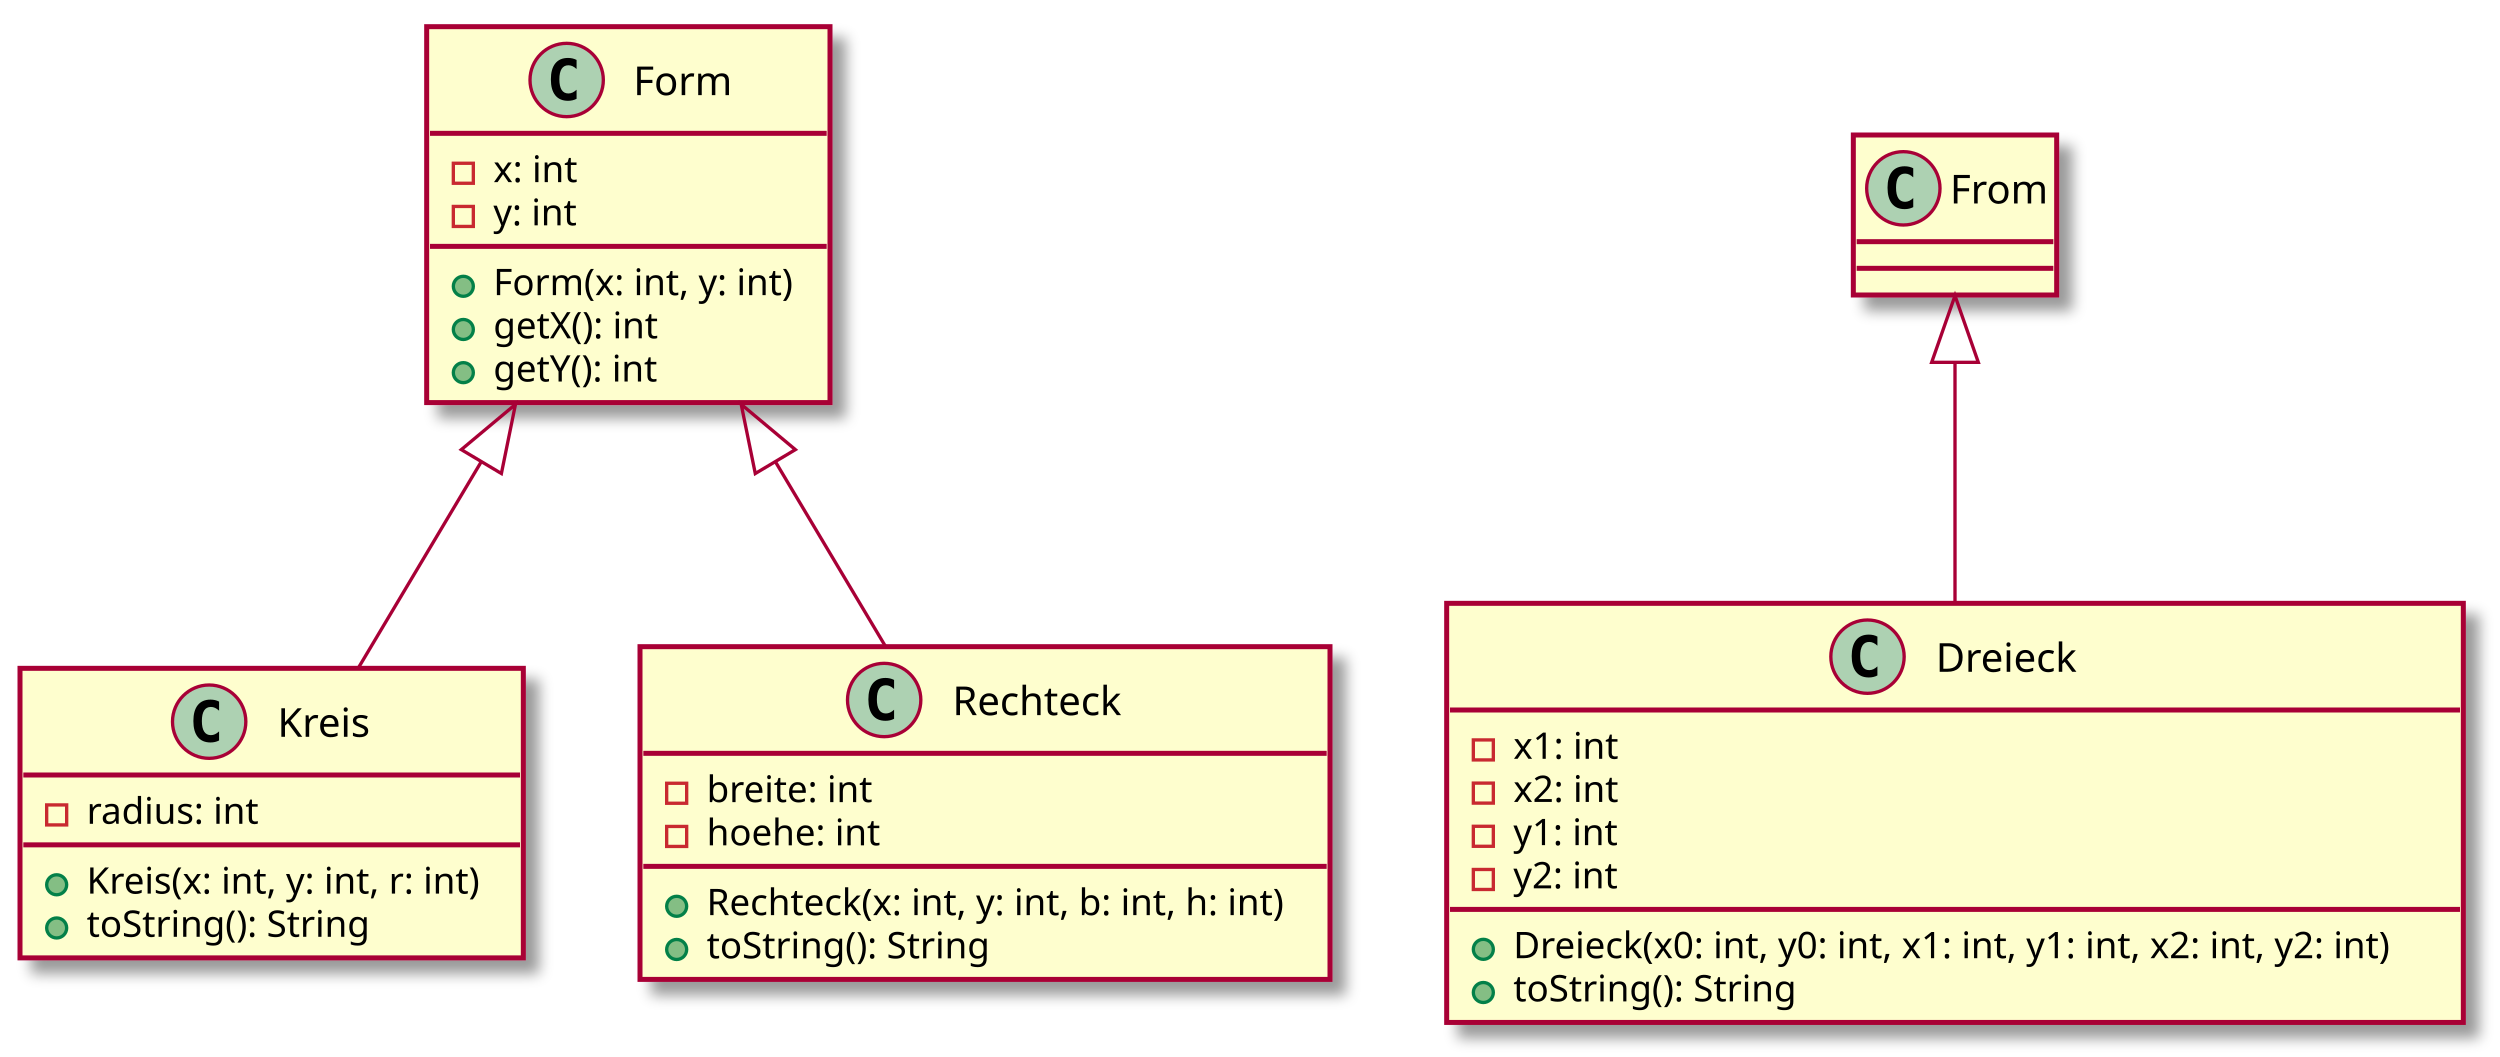
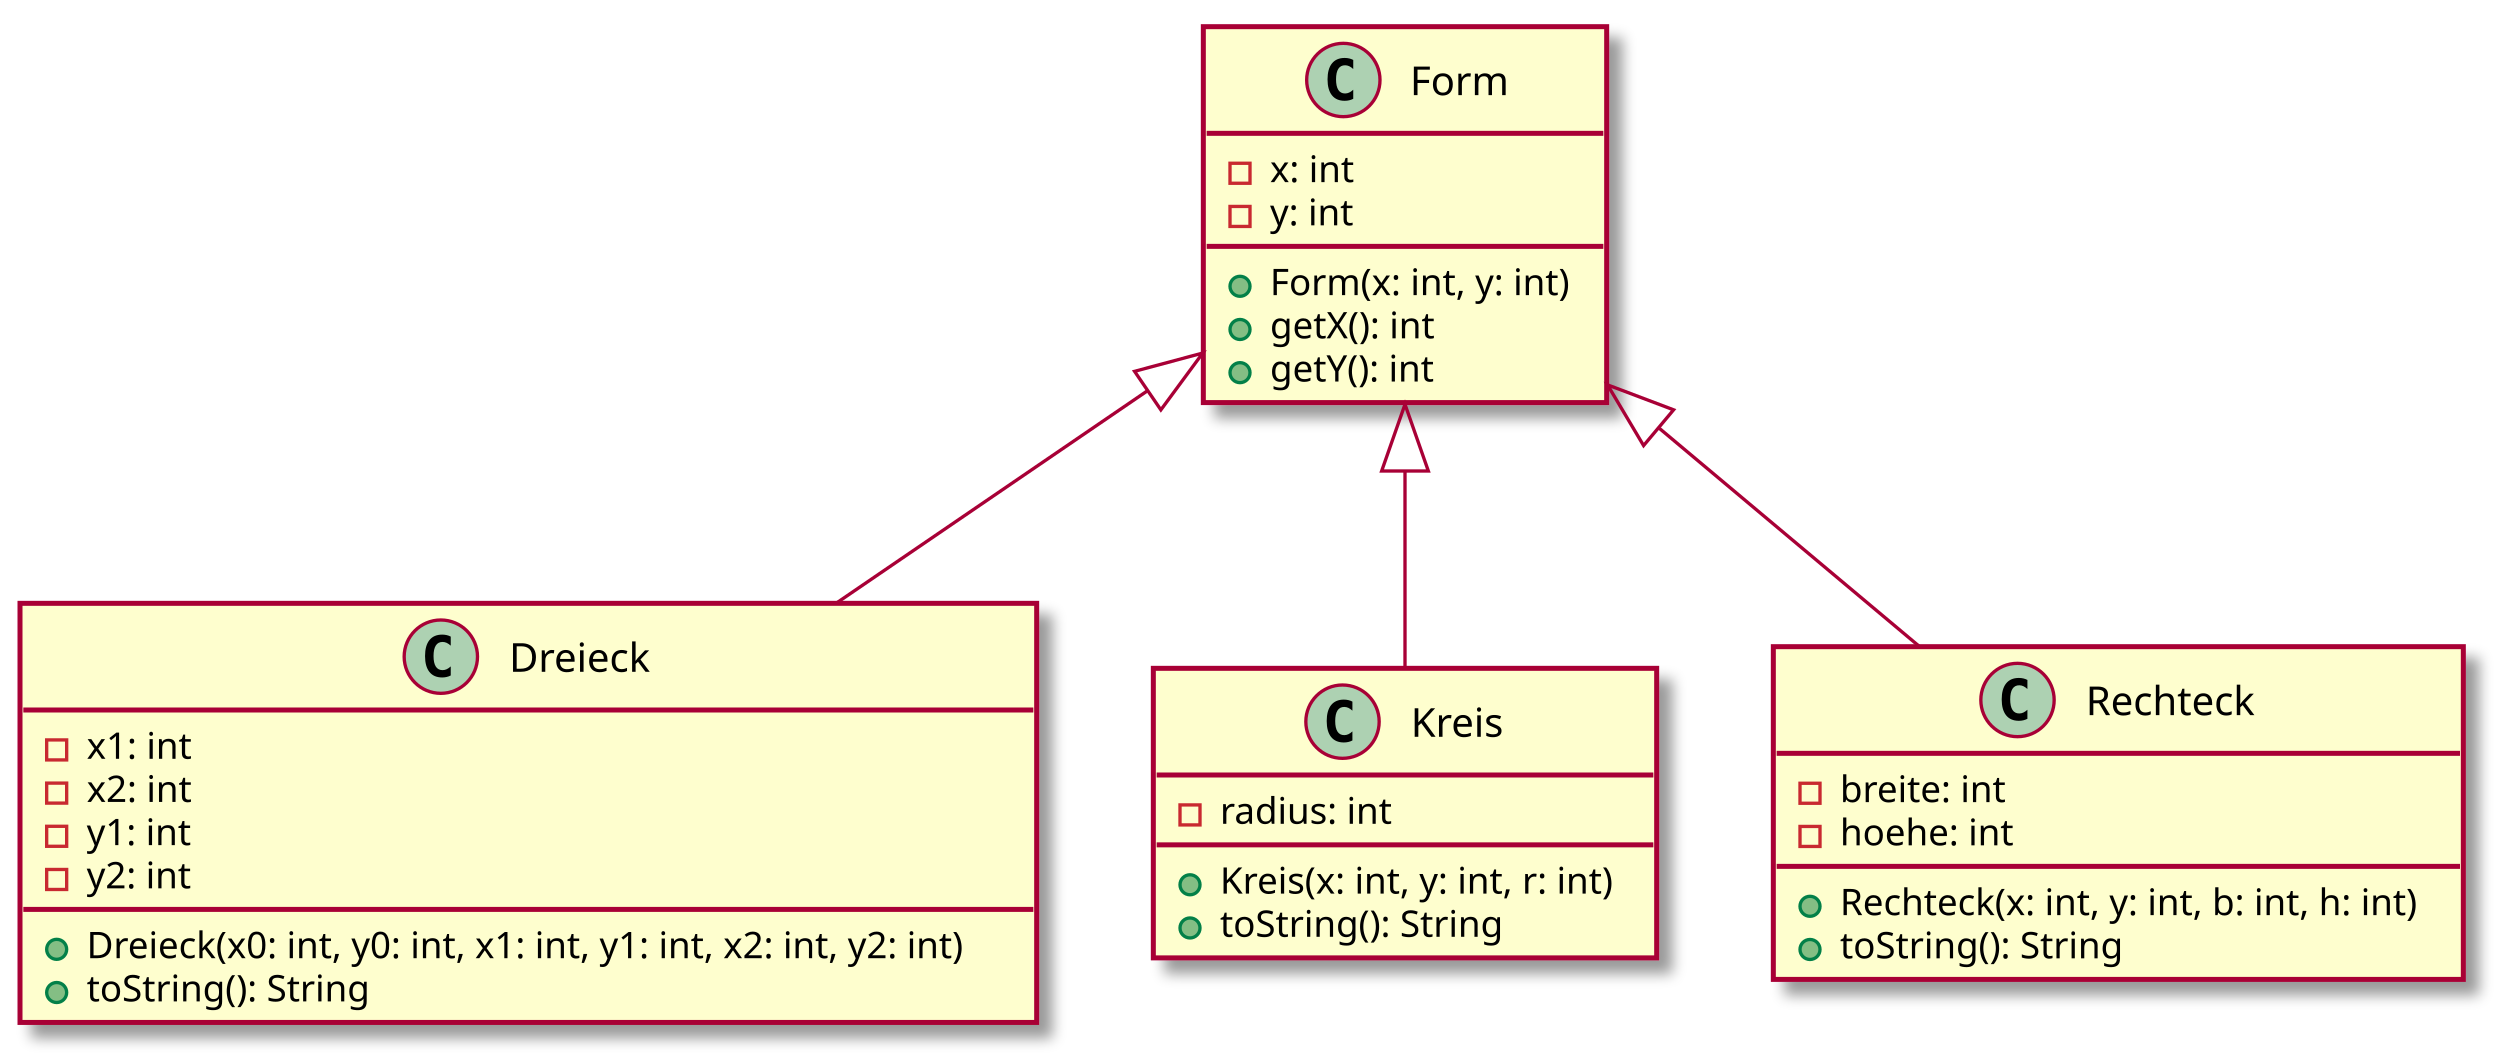
<svg xmlns="http://www.w3.org/2000/svg" contentScriptType="application/ecmascript" contentStyleType="text/css" height="317px" preserveAspectRatio="none" style="width:750px;height:317px;" version="1.1" viewBox="0 0 750 317" width="750px" zoomAndPan="magnify">
  <defs>
-     <filter height="300%" id="f126trzc9q4k3q" width="300%" x="-1" y="-1">
+     <filter height="300%" id="f1u3u1jkmqjq38" width="300%" x="-1" y="-1">
      <feGaussianBlur result="blurOut" stdDeviation="2.0" />
      <feColorMatrix in="blurOut" result="blurOut2" type="matrix" values="0 0 0 0 0 0 0 0 0 0 0 0 0 0 0 0 0 0 .4 0" />
      <feOffset dx="4.0" dy="4.0" in="blurOut2" result="blurOut3" />
      <feBlend in="SourceGraphic" in2="blurOut3" mode="normal" />
    </filter>
  </defs>
  <g>
-     <rect fill="#FEFECE" filter="url(#f126trzc9q4k3q)" height="112.775" id="Form" style="stroke: #A80036; stroke-width: 1.5;" width="121" x="128" y="8" />
-     <ellipse cx="170" cy="24" fill="#ADD1B2" rx="11" ry="11" style="stroke: #A80036; stroke-width: 1.0;" />
-     <path d="M172.973,29.643 Q172.392,29.942 171.753,30.091 Q171.114,30.241 170.408,30.241 Q167.901,30.241 166.582,28.589 Q165.262,26.937 165.262,23.816 Q165.262,20.686 166.582,19.035 Q167.901,17.383 170.408,17.383 Q171.114,17.383 171.761,17.532 Q172.409,17.682 172.973,17.98 L172.973,20.703 Q172.342,20.122 171.749,19.852 Q171.155,19.582 170.524,19.582 Q169.18,19.582 168.495,20.649 Q167.81,21.716 167.81,23.816 Q167.81,25.908 168.495,26.974 Q169.18,28.041 170.524,28.041 Q171.155,28.041 171.749,27.771 Q172.342,27.502 172.973,26.92 Z " />
-     <text fill="#000000" font-family="sans-serif" font-size="12" lengthAdjust="spacingAndGlyphs" textLength="29" x="190" y="28.535">Form</text>
-     <line style="stroke: #A80036; stroke-width: 1.5;" x1="129" x2="248" y1="40" y2="40" />
-     <rect fill="none" height="6" style="stroke: #C82930; stroke-width: 1.0;" width="6" x="136" y="48.977" />
-     <text fill="#000000" font-family="sans-serif" font-size="11" lengthAdjust="spacingAndGlyphs" textLength="27" x="148" y="54.635">x: int</text>
-     <rect fill="none" height="6" style="stroke: #C82930; stroke-width: 1.0;" width="6" x="136" y="61.933" />
-     <text fill="#000000" font-family="sans-serif" font-size="11" lengthAdjust="spacingAndGlyphs" textLength="26" x="148" y="67.59">y: int</text>
-     <line style="stroke: #A80036; stroke-width: 1.5;" x1="129" x2="248" y1="73.91" y2="73.91" />
-     <ellipse cx="139" cy="85.888" fill="#84BE84" rx="3" ry="3" style="stroke: #038048; stroke-width: 1.0;" />
-     <text fill="#000000" font-family="sans-serif" font-size="11" lengthAdjust="spacingAndGlyphs" textLength="95" x="148" y="88.545">Form(x: int, y: int)</text>
-     <ellipse cx="139" cy="98.843" fill="#84BE84" rx="3" ry="3" style="stroke: #038048; stroke-width: 1.0;" />
-     <text fill="#000000" font-family="sans-serif" font-size="11" lengthAdjust="spacingAndGlyphs" textLength="52" x="148" y="101.5">getX(): int</text>
-     <ellipse cx="139" cy="111.798" fill="#84BE84" rx="3" ry="3" style="stroke: #038048; stroke-width: 1.0;" />
-     <text fill="#000000" font-family="sans-serif" font-size="11" lengthAdjust="spacingAndGlyphs" textLength="52" x="148" y="114.455">getY(): int</text>
-     <rect fill="#FEFECE" filter="url(#f126trzc9q4k3q)" height="125.731" id="Dreieck" style="stroke: #A80036; stroke-width: 1.5;" width="305" x="434" y="181" />
-     <ellipse cx="560.25" cy="197" fill="#ADD1B2" rx="11" ry="11" style="stroke: #A80036; stroke-width: 1.0;" />
-     <path d="M563.223,202.643 Q562.642,202.942 562.003,203.091 Q561.364,203.241 560.658,203.241 Q558.151,203.241 556.832,201.589 Q555.512,199.937 555.512,196.816 Q555.512,193.686 556.832,192.035 Q558.151,190.383 560.658,190.383 Q561.364,190.383 562.011,190.532 Q562.659,190.682 563.223,190.981 L563.223,193.703 Q562.592,193.122 561.999,192.852 Q561.405,192.583 560.774,192.583 Q559.43,192.583 558.745,193.649 Q558.06,194.716 558.06,196.816 Q558.06,198.908 558.745,199.974 Q559.43,201.041 560.774,201.041 Q561.405,201.041 561.999,200.771 Q562.592,200.501 563.223,199.92 Z " />
-     <text fill="#000000" font-family="sans-serif" font-size="12" lengthAdjust="spacingAndGlyphs" textLength="44" x="580.75" y="201.535">Dreieck</text>
-     <line style="stroke: #A80036; stroke-width: 1.5;" x1="435" x2="738" y1="213" y2="213" />
-     <rect fill="none" height="6" style="stroke: #C82930; stroke-width: 1.0;" width="6" x="442" y="221.977" />
-     <text fill="#000000" font-family="sans-serif" font-size="11" lengthAdjust="spacingAndGlyphs" textLength="34" x="454" y="227.635">x1: int</text>
-     <rect fill="none" height="6" style="stroke: #C82930; stroke-width: 1.0;" width="6" x="442" y="234.933" />
-     <text fill="#000000" font-family="sans-serif" font-size="11" lengthAdjust="spacingAndGlyphs" textLength="34" x="454" y="240.59">x2: int</text>
-     <rect fill="none" height="6" style="stroke: #C82930; stroke-width: 1.0;" width="6" x="442" y="247.888" />
-     <text fill="#000000" font-family="sans-serif" font-size="11" lengthAdjust="spacingAndGlyphs" textLength="33" x="454" y="253.545">y1: int</text>
-     <rect fill="none" height="6" style="stroke: #C82930; stroke-width: 1.0;" width="6" x="442" y="260.843" />
-     <text fill="#000000" font-family="sans-serif" font-size="11" lengthAdjust="spacingAndGlyphs" textLength="33" x="454" y="266.5">y2: int</text>
-     <line style="stroke: #A80036; stroke-width: 1.5;" x1="435" x2="738" y1="272.82" y2="272.82" />
-     <ellipse cx="445" cy="284.798" fill="#84BE84" rx="3" ry="3" style="stroke: #038048; stroke-width: 1.0;" />
-     <text fill="#000000" font-family="sans-serif" font-size="11" lengthAdjust="spacingAndGlyphs" textLength="279" x="454" y="287.455">Dreieck(x0: int, y0: int, x1: int, y1: int, x2: int, y2: int)</text>
-     <ellipse cx="445" cy="297.753" fill="#84BE84" rx="3" ry="3" style="stroke: #038048; stroke-width: 1.0;" />
-     <text fill="#000000" font-family="sans-serif" font-size="11" lengthAdjust="spacingAndGlyphs" textLength="89" x="454" y="300.41">toString(): String</text>
-     <rect fill="#FEFECE" filter="url(#f126trzc9q4k3q)" height="48" id="From" style="stroke: #A80036; stroke-width: 1.5;" width="61" x="556" y="40.5" />
-     <ellipse cx="571" cy="56.5" fill="#ADD1B2" rx="11" ry="11" style="stroke: #A80036; stroke-width: 1.0;" />
-     <path d="M573.973,62.143 Q573.392,62.442 572.753,62.591 Q572.114,62.741 571.408,62.741 Q568.901,62.741 567.582,61.089 Q566.262,59.437 566.262,56.316 Q566.262,53.187 567.582,51.535 Q568.901,49.883 571.408,49.883 Q572.114,49.883 572.761,50.032 Q573.409,50.182 573.973,50.48 L573.973,53.203 Q573.342,52.622 572.749,52.352 Q572.155,52.083 571.524,52.083 Q570.18,52.083 569.495,53.149 Q568.81,54.216 568.81,56.316 Q568.81,58.408 569.495,59.474 Q570.18,60.541 571.524,60.541 Q572.155,60.541 572.749,60.271 Q573.342,60.002 573.973,59.42 Z " />
-     <text fill="#000000" font-family="sans-serif" font-size="12" lengthAdjust="spacingAndGlyphs" textLength="29" x="585" y="61.035">From</text>
-     <line style="stroke: #A80036; stroke-width: 1.5;" x1="557" x2="616" y1="72.5" y2="72.5" />
-     <line style="stroke: #A80036; stroke-width: 1.5;" x1="557" x2="616" y1="80.5" y2="80.5" />
-     <rect fill="#FEFECE" filter="url(#f126trzc9q4k3q)" height="86.865" id="Kreis" style="stroke: #A80036; stroke-width: 1.5;" width="151" x="6" y="200.5" />
-     <ellipse cx="62.75" cy="216.5" fill="#ADD1B2" rx="11" ry="11" style="stroke: #A80036; stroke-width: 1.0;" />
-     <path d="M65.723,222.143 Q65.142,222.442 64.503,222.591 Q63.864,222.741 63.158,222.741 Q60.651,222.741 59.331,221.089 Q58.012,219.437 58.012,216.316 Q58.012,213.186 59.331,211.535 Q60.651,209.883 63.158,209.883 Q63.864,209.883 64.511,210.032 Q65.159,210.182 65.723,210.481 L65.723,213.203 Q65.092,212.622 64.499,212.352 Q63.905,212.083 63.274,212.083 Q61.93,212.083 61.245,213.149 Q60.56,214.216 60.56,216.316 Q60.56,218.408 61.245,219.474 Q61.93,220.541 63.274,220.541 Q63.905,220.541 64.499,220.271 Q65.092,220.001 65.723,219.42 Z " />
-     <text fill="#000000" font-family="sans-serif" font-size="12" lengthAdjust="spacingAndGlyphs" textLength="29" x="83.25" y="221.035">Kreis</text>
-     <line style="stroke: #A80036; stroke-width: 1.5;" x1="7" x2="156" y1="232.5" y2="232.5" />
-     <rect fill="none" height="6" style="stroke: #C82930; stroke-width: 1.0;" width="6" x="14" y="241.477" />
-     <text fill="#000000" font-family="sans-serif" font-size="11" lengthAdjust="spacingAndGlyphs" textLength="54" x="26" y="247.135">radius: int</text>
-     <line style="stroke: #A80036; stroke-width: 1.5;" x1="7" x2="156" y1="253.455" y2="253.455" />
-     <ellipse cx="17" cy="265.433" fill="#84BE84" rx="3" ry="3" style="stroke: #038048; stroke-width: 1.0;" />
-     <text fill="#000000" font-family="sans-serif" font-size="11" lengthAdjust="spacingAndGlyphs" textLength="125" x="26" y="268.09">Kreis(x: int, y: int, r: int)</text>
-     <ellipse cx="17" cy="278.388" fill="#84BE84" rx="3" ry="3" style="stroke: #038048; stroke-width: 1.0;" />
-     <text fill="#000000" font-family="sans-serif" font-size="11" lengthAdjust="spacingAndGlyphs" textLength="89" x="26" y="281.045">toString(): String</text>
-     <rect fill="#FEFECE" filter="url(#f126trzc9q4k3q)" height="99.82" id="Rechteck" style="stroke: #A80036; stroke-width: 1.5;" width="207" x="192" y="194" />
-     <ellipse cx="265.25" cy="210" fill="#ADD1B2" rx="11" ry="11" style="stroke: #A80036; stroke-width: 1.0;" />
-     <path d="M268.223,215.643 Q267.642,215.942 267.003,216.091 Q266.364,216.241 265.658,216.241 Q263.151,216.241 261.832,214.589 Q260.512,212.937 260.512,209.816 Q260.512,206.686 261.832,205.035 Q263.151,203.383 265.658,203.383 Q266.364,203.383 267.011,203.532 Q267.659,203.682 268.223,203.981 L268.223,206.703 Q267.592,206.122 266.999,205.852 Q266.405,205.583 265.774,205.583 Q264.43,205.583 263.745,206.649 Q263.06,207.716 263.06,209.816 Q263.06,211.908 263.745,212.974 Q264.43,214.041 265.774,214.041 Q266.405,214.041 266.999,213.771 Q267.592,213.501 268.223,212.92 Z " />
-     <text fill="#000000" font-family="sans-serif" font-size="12" lengthAdjust="spacingAndGlyphs" textLength="52" x="285.75" y="214.535">Rechteck</text>
-     <line style="stroke: #A80036; stroke-width: 1.5;" x1="193" x2="398" y1="226" y2="226" />
-     <rect fill="none" height="6" style="stroke: #C82930; stroke-width: 1.0;" width="6" x="200" y="234.977" />
-     <text fill="#000000" font-family="sans-serif" font-size="11" lengthAdjust="spacingAndGlyphs" textLength="51" x="212" y="240.635">breite: int</text>
-     <rect fill="none" height="6" style="stroke: #C82930; stroke-width: 1.0;" width="6" x="200" y="247.933" />
-     <text fill="#000000" font-family="sans-serif" font-size="11" lengthAdjust="spacingAndGlyphs" textLength="53" x="212" y="253.59">hoehe: int</text>
-     <line style="stroke: #A80036; stroke-width: 1.5;" x1="193" x2="398" y1="259.91" y2="259.91" />
-     <ellipse cx="203" cy="271.888" fill="#84BE84" rx="3" ry="3" style="stroke: #038048; stroke-width: 1.0;" />
-     <text fill="#000000" font-family="sans-serif" font-size="11" lengthAdjust="spacingAndGlyphs" textLength="181" x="212" y="274.545">Rechteck(x: int, y: int, b: int, h: int)</text>
-     <ellipse cx="203" cy="284.843" fill="#84BE84" rx="3" ry="3" style="stroke: #038048; stroke-width: 1.0;" />
-     <text fill="#000000" font-family="sans-serif" font-size="11" lengthAdjust="spacingAndGlyphs" textLength="89" x="212" y="287.5">toString(): String</text>
-     <path d="M586.5,108.901 C586.5,130.604 586.5,157.105 586.5,180.869 " fill="none" id="From-Dreieck" style="stroke: #A80036; stroke-width: 1.0;" />
-     <polygon fill="none" points="579.5,108.708,586.5,88.708,593.5,108.708,579.5,108.708" style="stroke: #A80036; stroke-width: 1.0;" />
-     <path d="M144.348,138.568 C131.818,159.589 118.581,181.794 107.504,200.376 " fill="none" id="Form-Kreis" style="stroke: #A80036; stroke-width: 1.0;" />
-     <polygon fill="none" points="138.391,134.89,154.644,121.295,150.417,142.059,138.391,134.89" style="stroke: #A80036; stroke-width: 1.0;" />
-     <path d="M232.75,138.733 C243.834,157.327 255.464,176.837 265.659,193.94 " fill="none" id="Form-Rechteck" style="stroke: #A80036; stroke-width: 1.0;" />
-     <polygon fill="none" points="226.583,142.059,222.356,121.295,238.609,134.89,226.583,142.059" style="stroke: #A80036; stroke-width: 1.0;" />
+     <rect fill="#FEFECE" filter="url(#f1u3u1jkmqjq38)" height="112.775" id="Form" style="stroke: #A80036; stroke-width: 1.5;" width="121" x="361" y="8" />
+     <ellipse cx="403" cy="24" fill="#ADD1B2" rx="11" ry="11" style="stroke: #A80036; stroke-width: 1.0;" />
+     <path d="M405.973,29.643 Q405.392,29.942 404.753,30.091 Q404.114,30.241 403.408,30.241 Q400.901,30.241 399.582,28.589 Q398.262,26.937 398.262,23.816 Q398.262,20.686 399.582,19.035 Q400.901,17.383 403.408,17.383 Q404.114,17.383 404.761,17.532 Q405.409,17.682 405.973,17.98 L405.973,20.703 Q405.342,20.122 404.749,19.852 Q404.155,19.582 403.524,19.582 Q402.18,19.582 401.495,20.649 Q400.81,21.716 400.81,23.816 Q400.81,25.908 401.495,26.974 Q402.18,28.041 403.524,28.041 Q404.155,28.041 404.749,27.771 Q405.342,27.502 405.973,26.92 Z " />
+     <text fill="#000000" font-family="sans-serif" font-size="12" lengthAdjust="spacingAndGlyphs" textLength="29" x="423" y="28.535">Form</text>
+     <line style="stroke: #A80036; stroke-width: 1.5;" x1="362" x2="481" y1="40" y2="40" />
+     <rect fill="none" height="6" style="stroke: #C82930; stroke-width: 1.0;" width="6" x="369" y="48.977" />
+     <text fill="#000000" font-family="sans-serif" font-size="11" lengthAdjust="spacingAndGlyphs" textLength="27" x="381" y="54.635">x: int</text>
+     <rect fill="none" height="6" style="stroke: #C82930; stroke-width: 1.0;" width="6" x="369" y="61.933" />
+     <text fill="#000000" font-family="sans-serif" font-size="11" lengthAdjust="spacingAndGlyphs" textLength="26" x="381" y="67.59">y: int</text>
+     <line style="stroke: #A80036; stroke-width: 1.5;" x1="362" x2="481" y1="73.91" y2="73.91" />
+     <ellipse cx="372" cy="85.888" fill="#84BE84" rx="3" ry="3" style="stroke: #038048; stroke-width: 1.0;" />
+     <text fill="#000000" font-family="sans-serif" font-size="11" lengthAdjust="spacingAndGlyphs" textLength="95" x="381" y="88.545">Form(x: int, y: int)</text>
+     <ellipse cx="372" cy="98.843" fill="#84BE84" rx="3" ry="3" style="stroke: #038048; stroke-width: 1.0;" />
+     <text fill="#000000" font-family="sans-serif" font-size="11" lengthAdjust="spacingAndGlyphs" textLength="52" x="381" y="101.5">getX(): int</text>
+     <ellipse cx="372" cy="111.798" fill="#84BE84" rx="3" ry="3" style="stroke: #038048; stroke-width: 1.0;" />
+     <text fill="#000000" font-family="sans-serif" font-size="11" lengthAdjust="spacingAndGlyphs" textLength="52" x="381" y="114.455">getY(): int</text>
+     <rect fill="#FEFECE" filter="url(#f1u3u1jkmqjq38)" height="125.731" id="Dreieck" style="stroke: #A80036; stroke-width: 1.5;" width="305" x="6" y="181" />
+     <ellipse cx="132.25" cy="197" fill="#ADD1B2" rx="11" ry="11" style="stroke: #A80036; stroke-width: 1.0;" />
+     <path d="M135.223,202.643 Q134.642,202.942 134.003,203.091 Q133.364,203.241 132.658,203.241 Q130.151,203.241 128.832,201.589 Q127.512,199.937 127.512,196.816 Q127.512,193.686 128.832,192.035 Q130.151,190.383 132.658,190.383 Q133.364,190.383 134.011,190.532 Q134.659,190.682 135.223,190.981 L135.223,193.703 Q134.592,193.122 133.999,192.852 Q133.405,192.583 132.774,192.583 Q131.43,192.583 130.745,193.649 Q130.06,194.716 130.06,196.816 Q130.06,198.908 130.745,199.974 Q131.43,201.041 132.774,201.041 Q133.405,201.041 133.999,200.771 Q134.592,200.501 135.223,199.92 Z " />
+     <text fill="#000000" font-family="sans-serif" font-size="12" lengthAdjust="spacingAndGlyphs" textLength="44" x="152.75" y="201.535">Dreieck</text>
+     <line style="stroke: #A80036; stroke-width: 1.5;" x1="7" x2="310" y1="213" y2="213" />
+     <rect fill="none" height="6" style="stroke: #C82930; stroke-width: 1.0;" width="6" x="14" y="221.977" />
+     <text fill="#000000" font-family="sans-serif" font-size="11" lengthAdjust="spacingAndGlyphs" textLength="34" x="26" y="227.635">x1: int</text>
+     <rect fill="none" height="6" style="stroke: #C82930; stroke-width: 1.0;" width="6" x="14" y="234.933" />
+     <text fill="#000000" font-family="sans-serif" font-size="11" lengthAdjust="spacingAndGlyphs" textLength="34" x="26" y="240.59">x2: int</text>
+     <rect fill="none" height="6" style="stroke: #C82930; stroke-width: 1.0;" width="6" x="14" y="247.888" />
+     <text fill="#000000" font-family="sans-serif" font-size="11" lengthAdjust="spacingAndGlyphs" textLength="33" x="26" y="253.545">y1: int</text>
+     <rect fill="none" height="6" style="stroke: #C82930; stroke-width: 1.0;" width="6" x="14" y="260.843" />
+     <text fill="#000000" font-family="sans-serif" font-size="11" lengthAdjust="spacingAndGlyphs" textLength="33" x="26" y="266.5">y2: int</text>
+     <line style="stroke: #A80036; stroke-width: 1.5;" x1="7" x2="310" y1="272.82" y2="272.82" />
+     <ellipse cx="17" cy="284.798" fill="#84BE84" rx="3" ry="3" style="stroke: #038048; stroke-width: 1.0;" />
+     <text fill="#000000" font-family="sans-serif" font-size="11" lengthAdjust="spacingAndGlyphs" textLength="279" x="26" y="287.455">Dreieck(x0: int, y0: int, x1: int, y1: int, x2: int, y2: int)</text>
+     <ellipse cx="17" cy="297.753" fill="#84BE84" rx="3" ry="3" style="stroke: #038048; stroke-width: 1.0;" />
+     <text fill="#000000" font-family="sans-serif" font-size="11" lengthAdjust="spacingAndGlyphs" textLength="89" x="26" y="300.41">toString(): String</text>
+     <rect fill="#FEFECE" filter="url(#f1u3u1jkmqjq38)" height="86.865" id="Kreis" style="stroke: #A80036; stroke-width: 1.5;" width="151" x="346" y="200.5" />
+     <ellipse cx="402.75" cy="216.5" fill="#ADD1B2" rx="11" ry="11" style="stroke: #A80036; stroke-width: 1.0;" />
+     <path d="M405.723,222.143 Q405.142,222.442 404.503,222.591 Q403.864,222.741 403.158,222.741 Q400.651,222.741 399.332,221.089 Q398.012,219.437 398.012,216.316 Q398.012,213.186 399.332,211.535 Q400.651,209.883 403.158,209.883 Q403.864,209.883 404.511,210.032 Q405.159,210.182 405.723,210.481 L405.723,213.203 Q405.092,212.622 404.499,212.352 Q403.905,212.083 403.274,212.083 Q401.93,212.083 401.245,213.149 Q400.56,214.216 400.56,216.316 Q400.56,218.408 401.245,219.474 Q401.93,220.541 403.274,220.541 Q403.905,220.541 404.499,220.271 Q405.092,220.001 405.723,219.42 Z " />
+     <text fill="#000000" font-family="sans-serif" font-size="12" lengthAdjust="spacingAndGlyphs" textLength="29" x="423.25" y="221.035">Kreis</text>
+     <line style="stroke: #A80036; stroke-width: 1.5;" x1="347" x2="496" y1="232.5" y2="232.5" />
+     <rect fill="none" height="6" style="stroke: #C82930; stroke-width: 1.0;" width="6" x="354" y="241.477" />
+     <text fill="#000000" font-family="sans-serif" font-size="11" lengthAdjust="spacingAndGlyphs" textLength="54" x="366" y="247.135">radius: int</text>
+     <line style="stroke: #A80036; stroke-width: 1.5;" x1="347" x2="496" y1="253.455" y2="253.455" />
+     <ellipse cx="357" cy="265.433" fill="#84BE84" rx="3" ry="3" style="stroke: #038048; stroke-width: 1.0;" />
+     <text fill="#000000" font-family="sans-serif" font-size="11" lengthAdjust="spacingAndGlyphs" textLength="125" x="366" y="268.09">Kreis(x: int, y: int, r: int)</text>
+     <ellipse cx="357" cy="278.388" fill="#84BE84" rx="3" ry="3" style="stroke: #038048; stroke-width: 1.0;" />
+     <text fill="#000000" font-family="sans-serif" font-size="11" lengthAdjust="spacingAndGlyphs" textLength="89" x="366" y="281.045">toString(): String</text>
+     <rect fill="#FEFECE" filter="url(#f1u3u1jkmqjq38)" height="99.82" id="Rechteck" style="stroke: #A80036; stroke-width: 1.5;" width="207" x="532" y="194" />
+     <ellipse cx="605.25" cy="210" fill="#ADD1B2" rx="11" ry="11" style="stroke: #A80036; stroke-width: 1.0;" />
+     <path d="M608.223,215.643 Q607.642,215.942 607.003,216.091 Q606.364,216.241 605.658,216.241 Q603.151,216.241 601.832,214.589 Q600.512,212.937 600.512,209.816 Q600.512,206.686 601.832,205.035 Q603.151,203.383 605.658,203.383 Q606.364,203.383 607.011,203.532 Q607.659,203.682 608.223,203.981 L608.223,206.703 Q607.592,206.122 606.999,205.852 Q606.405,205.583 605.774,205.583 Q604.43,205.583 603.745,206.649 Q603.06,207.716 603.06,209.816 Q603.06,211.908 603.745,212.974 Q604.43,214.041 605.774,214.041 Q606.405,214.041 606.999,213.771 Q607.592,213.501 608.223,212.92 Z " />
+     <text fill="#000000" font-family="sans-serif" font-size="12" lengthAdjust="spacingAndGlyphs" textLength="52" x="625.75" y="214.535">Rechteck</text>
+     <line style="stroke: #A80036; stroke-width: 1.5;" x1="533" x2="738" y1="226" y2="226" />
+     <rect fill="none" height="6" style="stroke: #C82930; stroke-width: 1.0;" width="6" x="540" y="234.977" />
+     <text fill="#000000" font-family="sans-serif" font-size="11" lengthAdjust="spacingAndGlyphs" textLength="51" x="552" y="240.635">breite: int</text>
+     <rect fill="none" height="6" style="stroke: #C82930; stroke-width: 1.0;" width="6" x="540" y="247.933" />
+     <text fill="#000000" font-family="sans-serif" font-size="11" lengthAdjust="spacingAndGlyphs" textLength="53" x="552" y="253.59">hoehe: int</text>
+     <line style="stroke: #A80036; stroke-width: 1.5;" x1="533" x2="738" y1="259.91" y2="259.91" />
+     <ellipse cx="543" cy="271.888" fill="#84BE84" rx="3" ry="3" style="stroke: #038048; stroke-width: 1.0;" />
+     <text fill="#000000" font-family="sans-serif" font-size="11" lengthAdjust="spacingAndGlyphs" textLength="181" x="552" y="274.545">Rechteck(x: int, y: int, b: int, h: int)</text>
+     <ellipse cx="543" cy="284.843" fill="#84BE84" rx="3" ry="3" style="stroke: #038048; stroke-width: 1.0;" />
+     <text fill="#000000" font-family="sans-serif" font-size="11" lengthAdjust="spacingAndGlyphs" textLength="89" x="552" y="287.5">toString(): String</text>
+     <path d="M344.166,117.281 C314.915,137.245 281.33,160.167 250.838,180.979 " fill="none" id="Form-Dreieck" style="stroke: #A80036; stroke-width: 1.0;" />
+     <polygon fill="none" points="340.367,111.399,360.832,105.906,348.259,122.963,340.367,111.399" style="stroke: #A80036; stroke-width: 1.0;" />
+     <path d="M421.5,141.413 C421.5,161.58 421.5,182.63 421.5,200.376 " fill="none" id="Form-Kreis" style="stroke: #A80036; stroke-width: 1.0;" />
+     <polygon fill="none" points="414.5,141.295,421.5,121.295,428.5,141.295,414.5,141.295" style="stroke: #A80036; stroke-width: 1.0;" />
+     <path d="M497.8,128.5 C523.399,149.972 551.559,173.592 575.707,193.846 " fill="none" id="Form-Rechteck" style="stroke: #A80036; stroke-width: 1.0;" />
+     <polygon fill="none" points="493.076,133.673,482.251,115.457,502.073,122.947,493.076,133.673" style="stroke: #A80036; stroke-width: 1.0;" />
  </g>
</svg>
